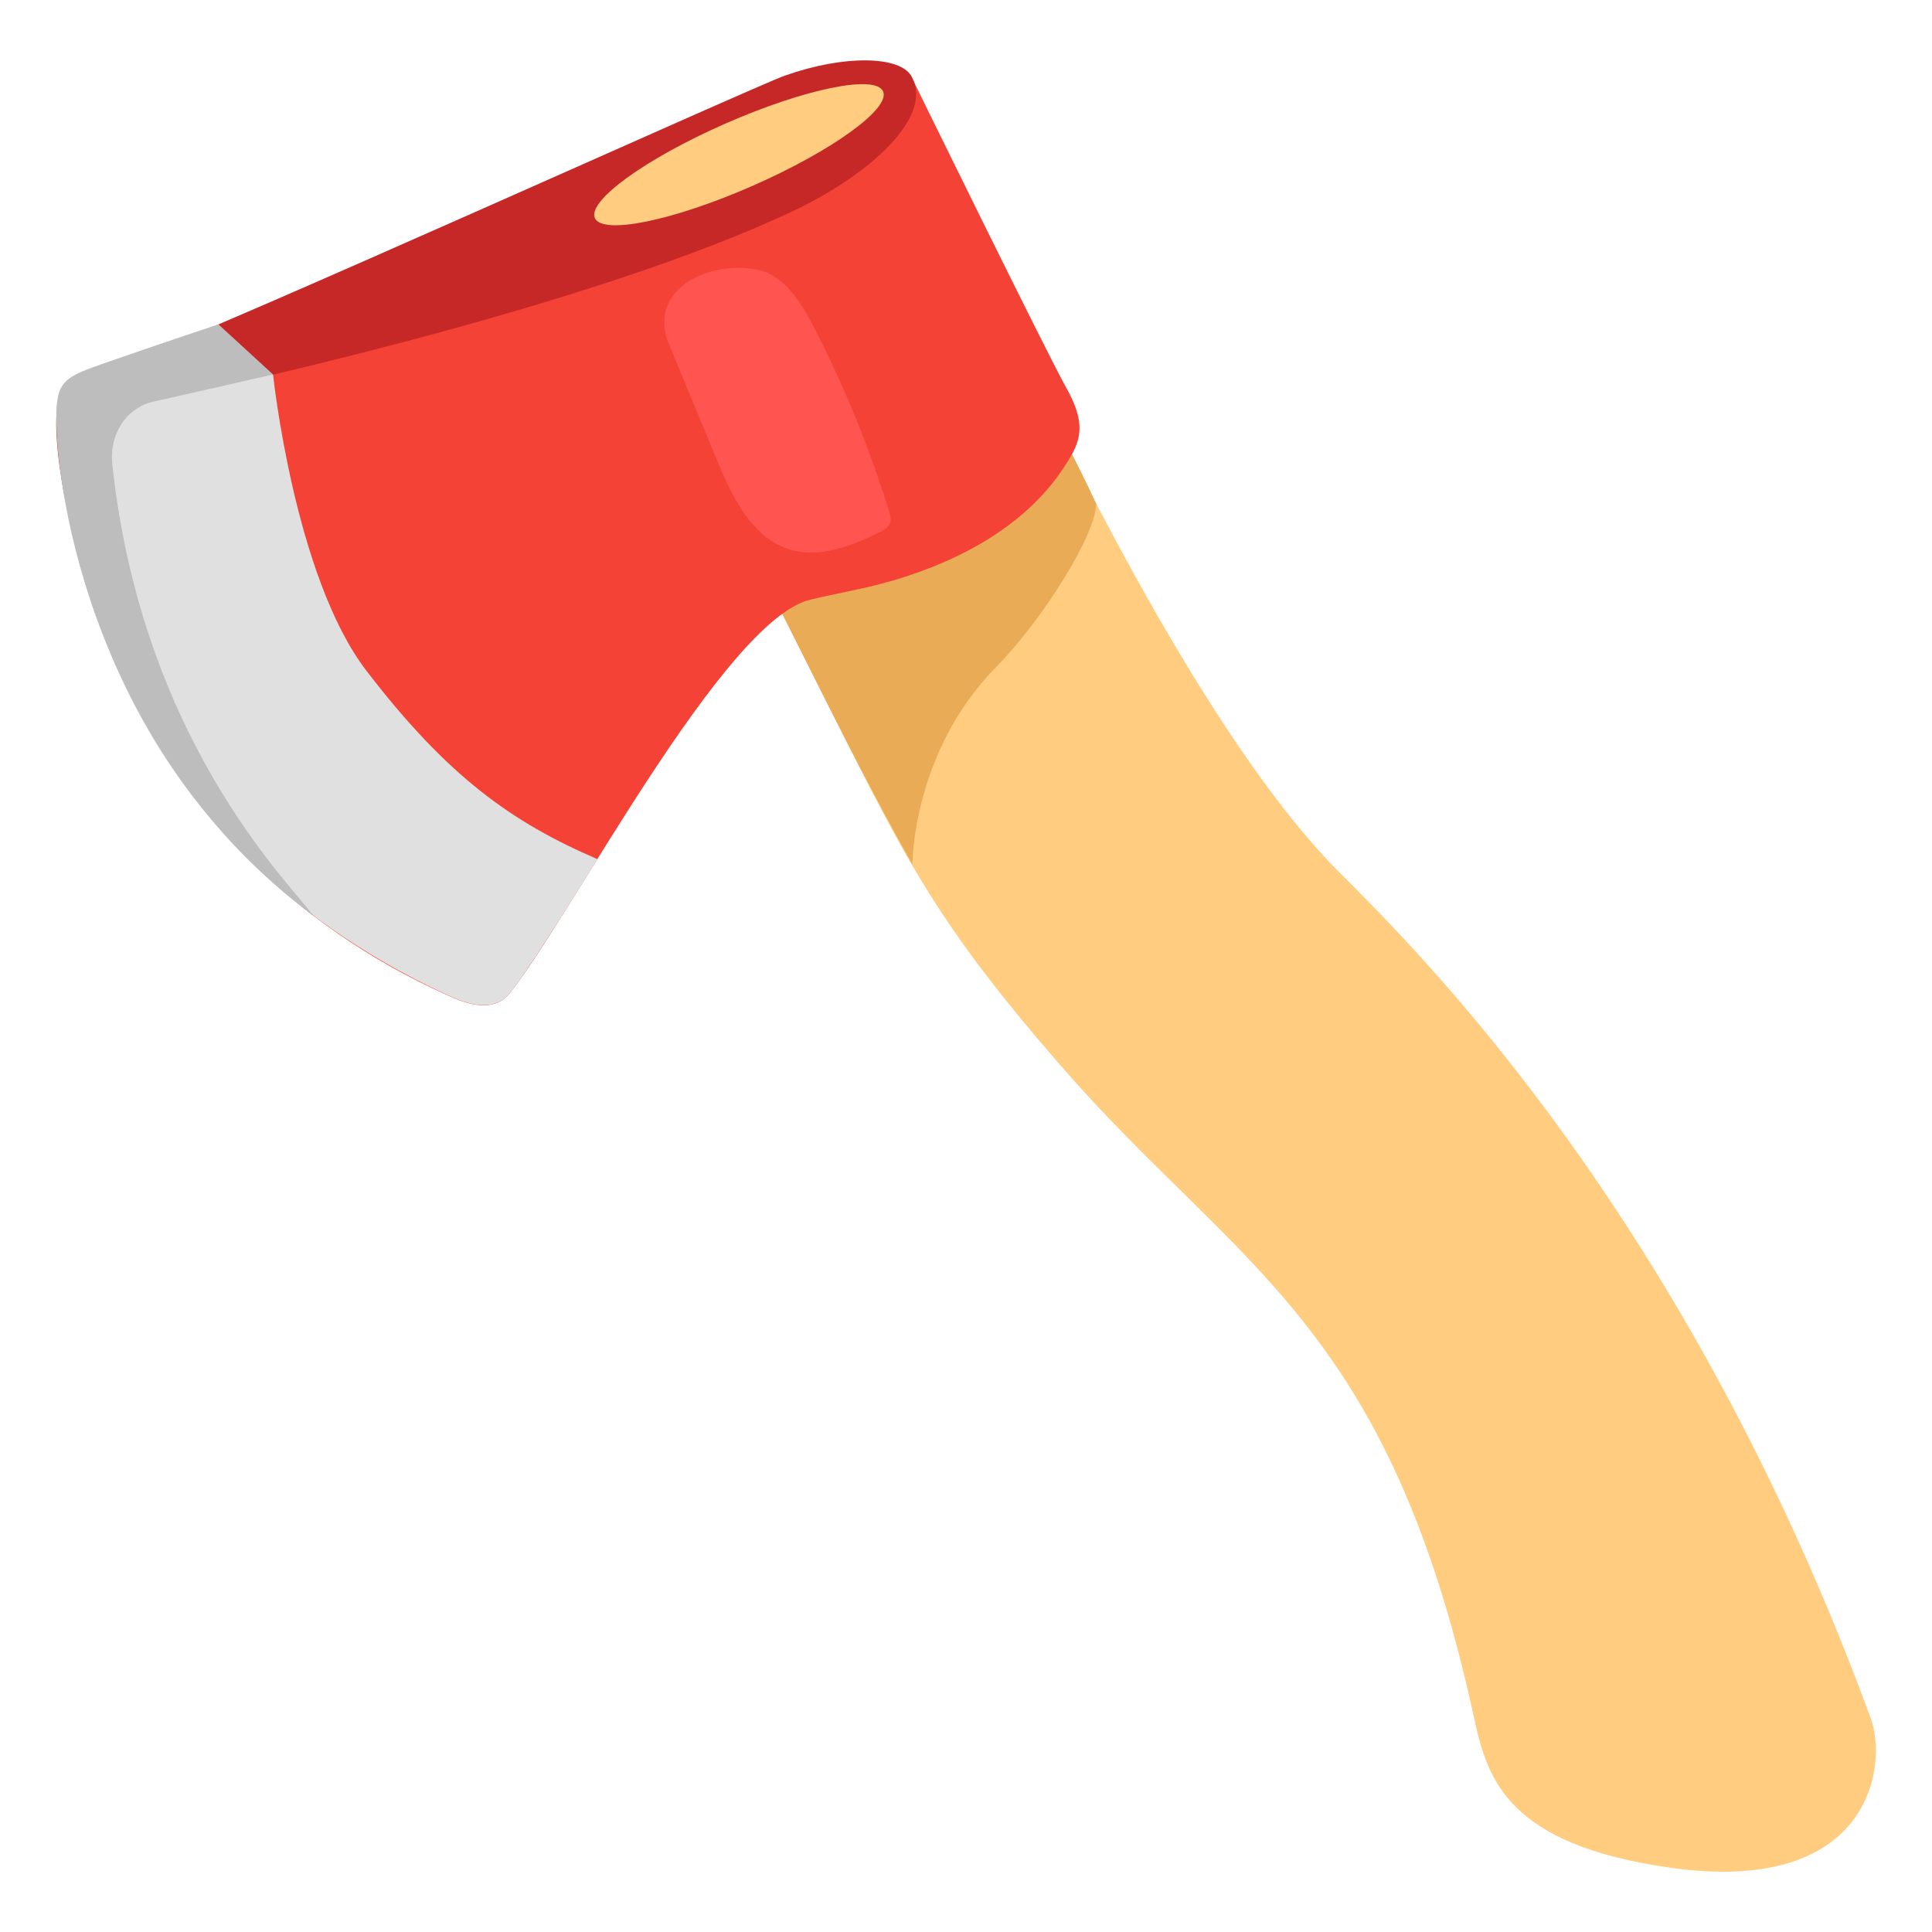
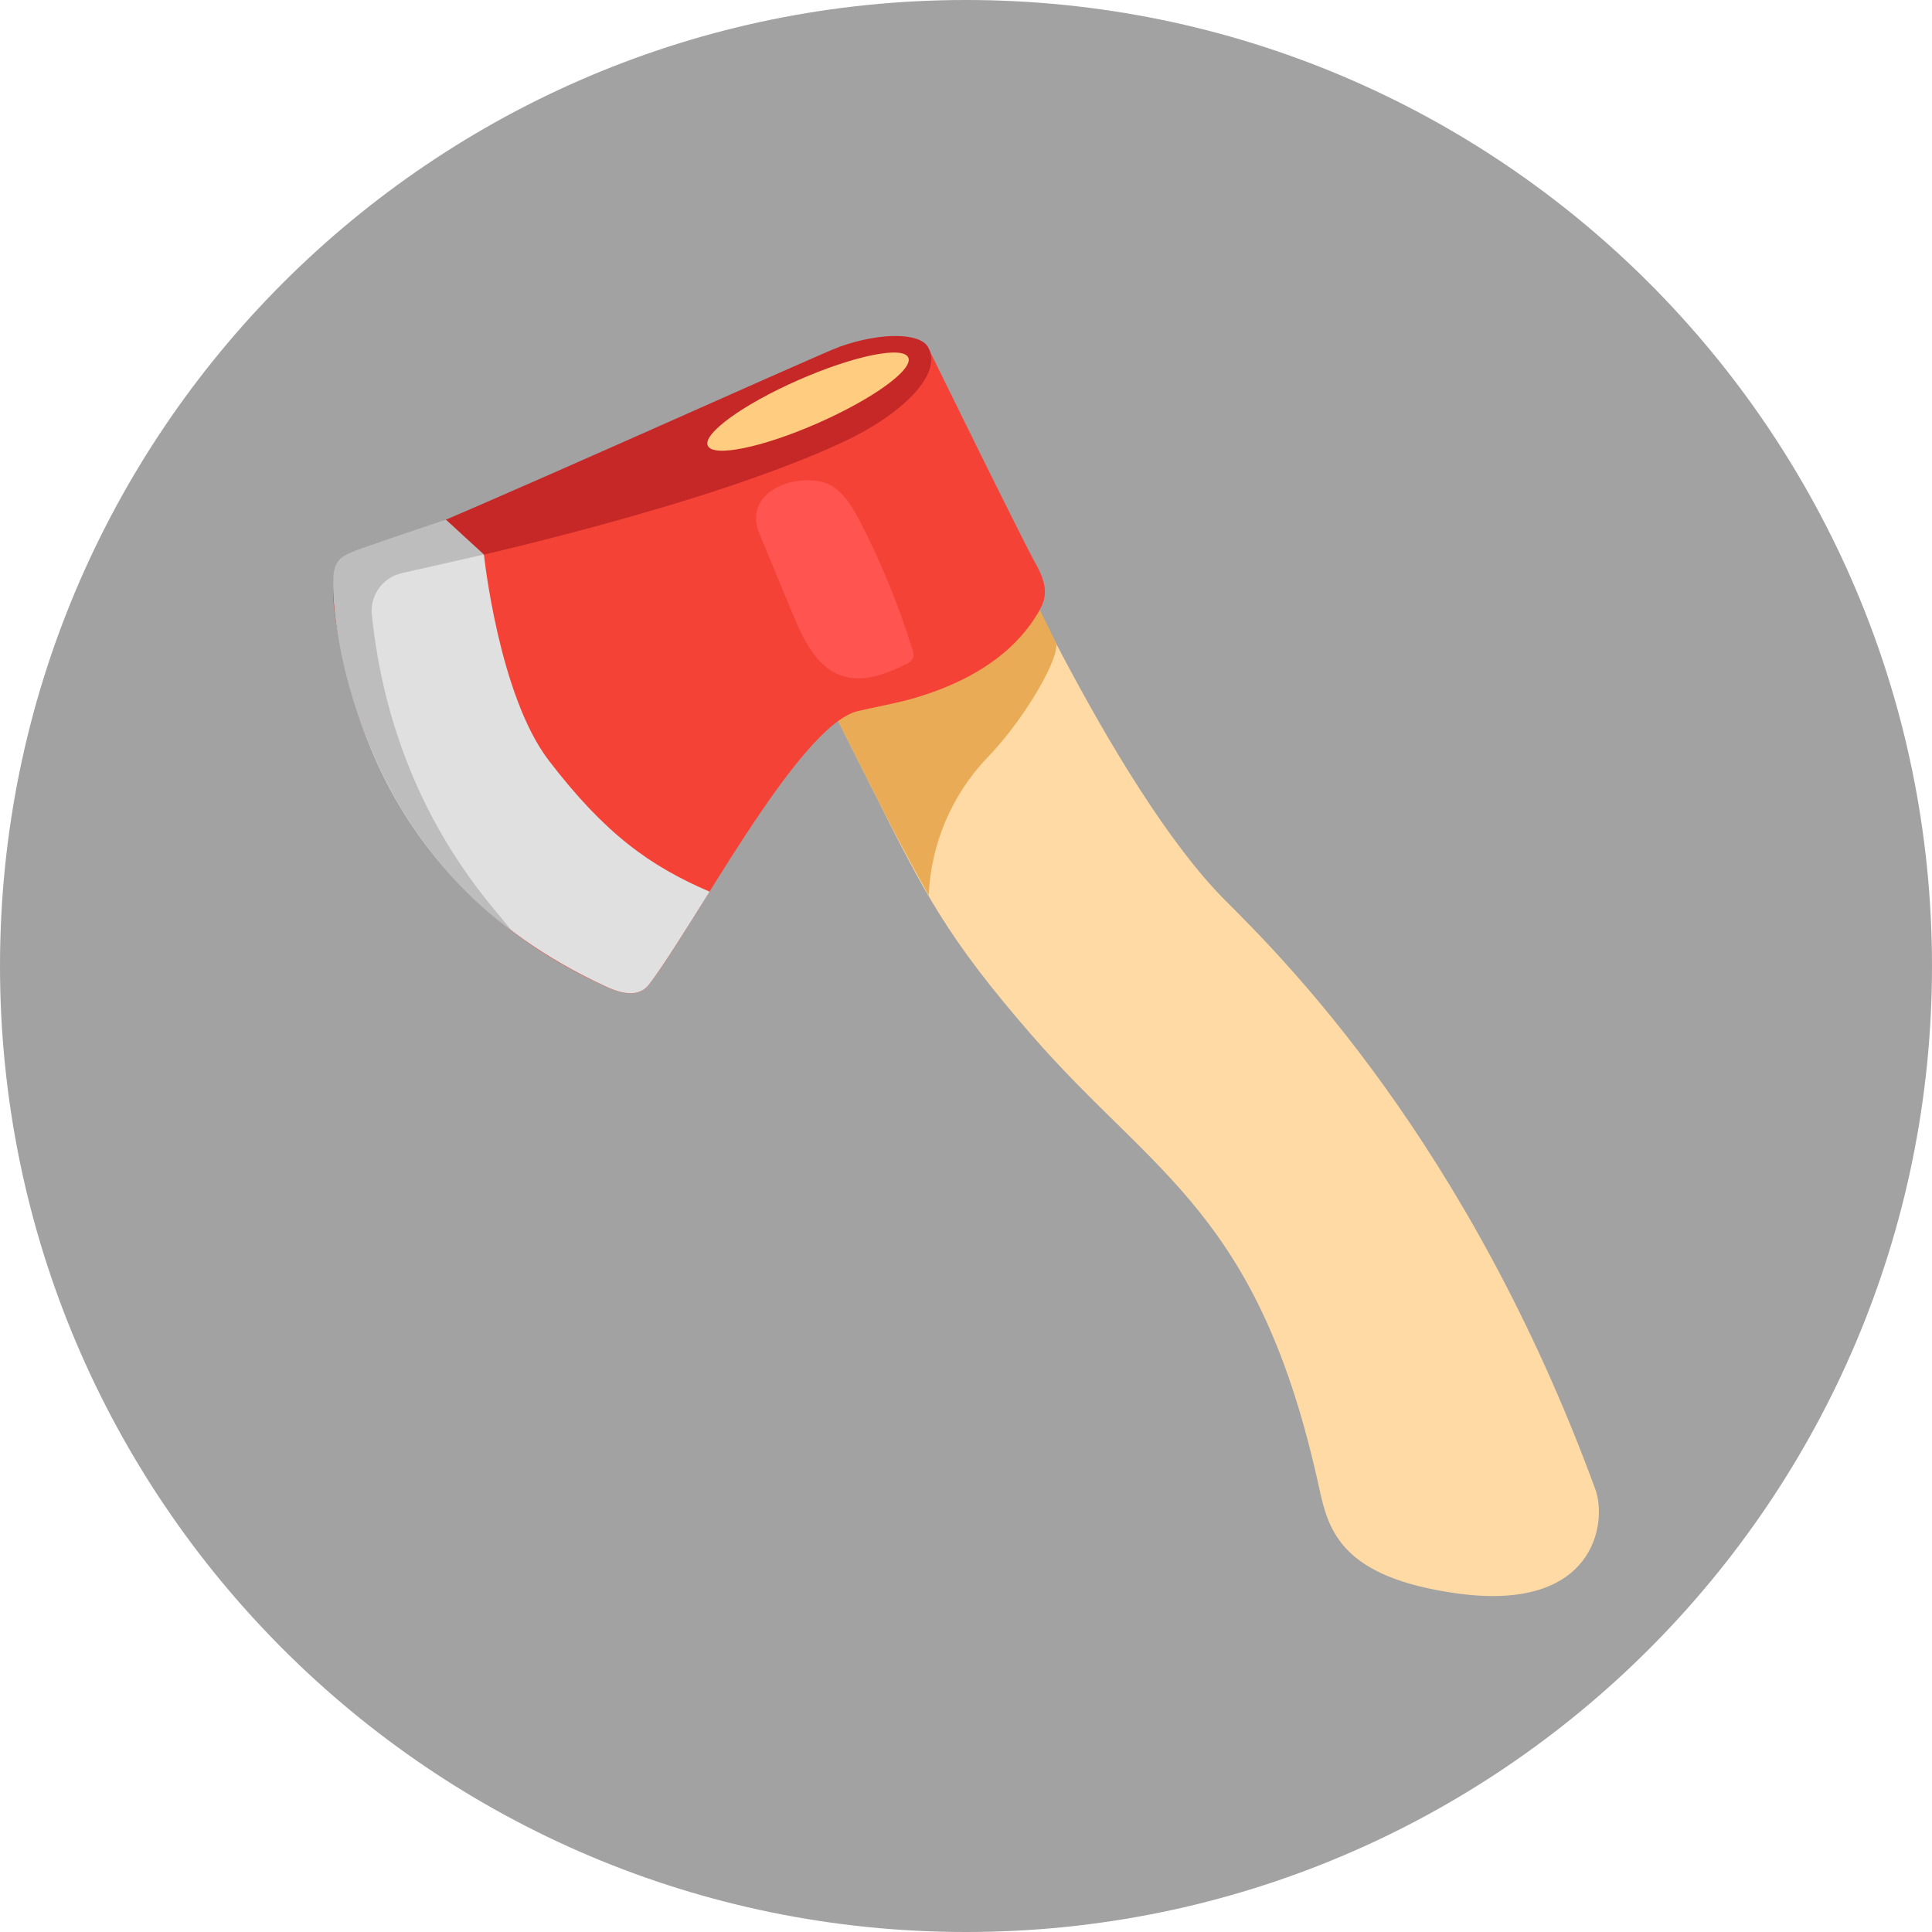
- <svg xmlns="http://www.w3.org/2000/svg" width="800px" height="800px" viewBox="0 0 128 128" aria-hidden="true" role="img" class="iconify iconify--noto" preserveAspectRatio="xMidYMid meet">
-   <path d="M97.66 113.81C91.95 87.49 81.91 84 70.23 70.55C62.12 61.21 60.07 57.08 55 46.98s-8.4-16.74-8.4-16.74l19.27-10.86S77.88 46.94 88.74 57.8c5.46 5.46 23.05 22.9 35.2 56.04c1.15 3.14 0 11.75-13.21 9.91c-10.92-1.53-12.19-5.91-13.07-9.94z" fill="#ffcc80" />
-   <path d="M68.82 25.88c-2 .47-5.1 1.37-5.21 1.3l-2.21-4.14l-5.39 2.62l-8.04 7.33c1.43 2.85 3.9 7.77 7.03 14c1.68 3.34 3.52 6.85 5.45 10.28c0 0-.02-7.42 5.53-13.06c3.1-3.15 6.64-8.8 6.64-10.84c-1.28-2.81-2.56-5.1-3.8-7.49z" fill="#eaab57" />
-   <path d="M29.61 65.92c.81.37 2.95 1.38 4.14-.09c3.9-4.79 14.18-24.72 19.93-26.1c1.84-.44 3.71-.74 5.52-1.28c7.65-2.27 10.57-6.13 11.81-8.34c.72-1.28.76-2.42-.4-4.48c-1.29-2.3-10.28-20.65-10.28-20.65s-3.15-.92-6.99.28c-1.44.45-6.96 3.36-10.86 6.29c-2.72 2.04-1.88 4.11-7.93 6.29c-7.13 2.58-19.72 5.47-25.88 6.92c-3.59.85-4.39 1.94-4.49 4.97C4 35.61 8.31 56.34 29.61 65.92z" fill="#f44336" />
-   <path d="M52 5.01c-1.95.68-37.28 16.67-43.54 18.95c-3.47 1.26-4.64.74-4.73 3.78c-.16 4.94 3.34 22.43 17.02 32.92c-1.62-2.22-11.36-11.67-13.31-29.9c-.21-1.93.88-3.74 2.78-4.15c7.16-1.55 29.32-6.53 42.2-12.57c5.27-2.47 9.55-6.39 7.93-9.04c-.78-1.27-4.35-1.4-8.35.01z" fill="#c62828" />
-   <path d="M24.27 44.43c-4.77-6.22-6.18-19.62-6.18-19.62s-7.15-1.4-9.96-.48c-3.51 1.15-3.83.57-3.91 4.02c-.13 5.86 2.35 26.94 25.4 37.56c.81.37 2.95 1.38 4.14-.09c1.2-1.47 3.73-5.55 5.82-8.9c-5.67-2.44-9.93-5.47-15.31-12.49z" fill="#e0e0e0" />
-   <path d="M10.21 26.6c1.41-.31 7.88-1.79 7.88-1.79l-3.62-3.32s-3.91 1.3-7.32 2.49c-2.88 1-3.43 1.2-3.42 3.76c.01 4.94 2.5 22.15 17.02 32.92c-1.62-2.22-11.36-11.67-13.31-29.9c-.21-1.93.87-3.75 2.77-4.16z" fill="#bdbdbd" />
-   <ellipse transform="rotate(-23.717 48.96 10.253)" cx="48.96" cy="10.25" rx="10.43" ry="2.25" fill="#ffcc80" />
-   <path d="M50.13 17.86c1.78.34 2.89 2.09 3.73 3.7c2.04 3.94 3.73 8.06 5.04 12.3c.08.25.15.51.08.75c-.1.33-.44.53-.76.68c-1.85.91-3.97 1.72-5.94 1.1c-2.48-.78-3.75-3.45-4.75-5.84c-1.07-2.58-2.14-5.17-3.21-7.75c-1.47-3.55 2.53-5.57 5.81-4.94z" fill="#ff5450" />
+ <svg xmlns="http://www.w3.org/2000/svg" width="184" height="184" viewBox="0 0 184 184">
+   <g id="logo" transform="translate(-178 -305)">
+     <circle id="Ellipse_2" data-name="Ellipse 2" cx="92" cy="92" r="92" transform="translate(178 305)" fill="#a2a2a2" />
+     <g id="logo-2" data-name="logo" transform="translate(205.997 333)">
+       <path id="Path_1" data-name="Path 1" d="M97.66,113.81C91.95,87.49,81.91,84,70.23,70.55,62.12,61.21,60.07,57.08,55,46.98s-8.4-16.74-8.4-16.74L65.87,19.38S77.88,46.94,88.74,57.8c5.46,5.46,23.05,22.9,35.2,56.04,1.15,3.14,0,11.75-13.21,9.91C99.81,122.22,98.54,117.84,97.66,113.81Z" fill="#ffdaa4" />
+       <path id="Path_2" data-name="Path 2" d="M68.82,25.88c-2,.47-5.1,1.37-5.21,1.3L61.4,23.04l-5.39,2.62-8.04,7.33c1.43,2.85,3.9,7.77,7.03,14,1.68,3.34,3.52,6.85,5.45,10.28a20.276,20.276,0,0,1,5.53-13.06c3.1-3.15,6.64-8.8,6.64-10.84-1.28-2.81-2.56-5.1-3.8-7.49Z" fill="#eaab57" />
+       <path id="Path_3" data-name="Path 3" d="M29.61,65.92c.81.37,2.95,1.38,4.14-.09,3.9-4.79,14.18-24.72,19.93-26.1,1.84-.44,3.71-.74,5.52-1.28,7.65-2.27,10.57-6.13,11.81-8.34.72-1.28.76-2.42-.4-4.48C69.32,23.33,60.33,4.98,60.33,4.98a13.175,13.175,0,0,0-6.99.28,55.349,55.349,0,0,0-10.86,6.29c-2.72,2.04-1.88,4.11-7.93,6.29-7.13,2.58-19.72,5.47-25.88,6.92-3.59.85-4.39,1.94-4.49,4.97C4,35.61,8.31,56.34,29.61,65.92Z" fill="#f44336" />
+       <path id="Path_4" data-name="Path 4" d="M52,5.01c-1.95.68-37.28,16.67-43.54,18.95-3.47,1.26-4.64.74-4.73,3.78-.16,4.94,3.34,22.43,17.02,32.92C19.13,58.44,9.39,48.99,7.44,30.76a3.687,3.687,0,0,1,2.78-4.15c7.16-1.55,29.32-6.53,42.2-12.57,5.27-2.47,9.55-6.39,7.93-9.04C59.57,3.73,56,3.6,52,5.01Z" fill="#c62828" />
+       <path id="Path_5" data-name="Path 5" d="M24.27,44.43c-4.77-6.22-6.18-19.62-6.18-19.62s-7.15-1.4-9.96-.48c-3.51,1.15-3.83.57-3.91,4.02-.13,5.86,2.35,26.94,25.4,37.56.81.37,2.95,1.38,4.14-.09s3.73-5.55,5.82-8.9c-5.67-2.44-9.93-5.47-15.31-12.49Z" fill="#e0e0e0" />
+       <path id="Path_6" data-name="Path 6" d="M10.21,26.6c1.41-.31,7.88-1.79,7.88-1.79l-3.62-3.32s-3.91,1.3-7.32,2.49c-2.88,1-3.43,1.2-3.42,3.76.01,4.94,2.5,22.15,17.02,32.92C19.13,58.44,9.39,48.99,7.44,30.76a3.691,3.691,0,0,1,2.77-4.16Z" fill="#bdbdbd" />
+       <ellipse id="Ellipse_1" data-name="Ellipse 1" cx="10.43" cy="2.25" rx="10.43" ry="2.25" transform="translate(38.505 12.385) rotate(-23.717)" fill="#ffcc80" />
+       <path id="Path_7" data-name="Path 7" d="M50.13,17.86c1.78.34,2.89,2.09,3.73,3.7a74.773,74.773,0,0,1,5.04,12.3,1.307,1.307,0,0,1,.08.75,1.286,1.286,0,0,1-.76.68c-1.85.91-3.97,1.72-5.94,1.1-2.48-.78-3.75-3.45-4.75-5.84-1.07-2.58-2.14-5.17-3.21-7.75-1.47-3.55,2.53-5.57,5.81-4.94Z" fill="#ff5450" />
+     </g>
+   </g>
</svg>
